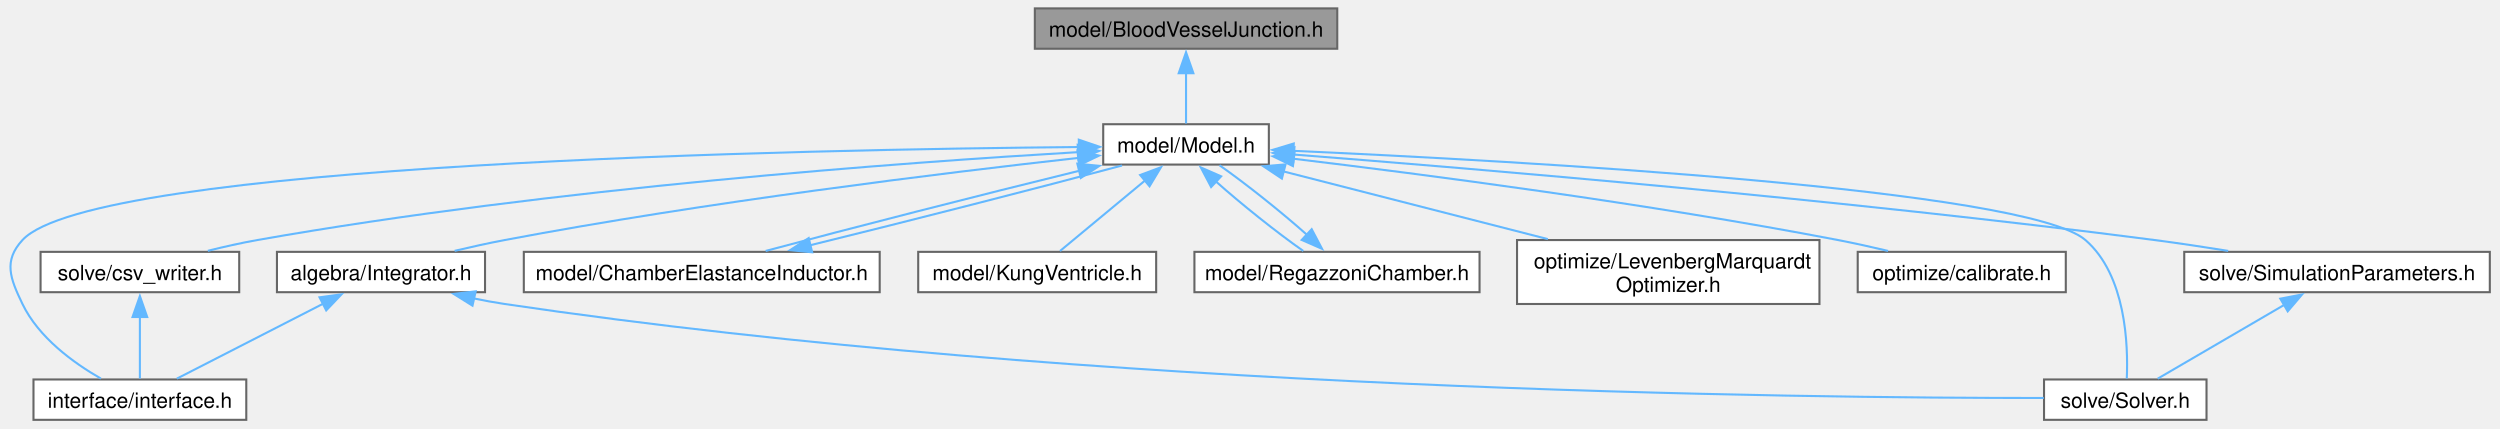
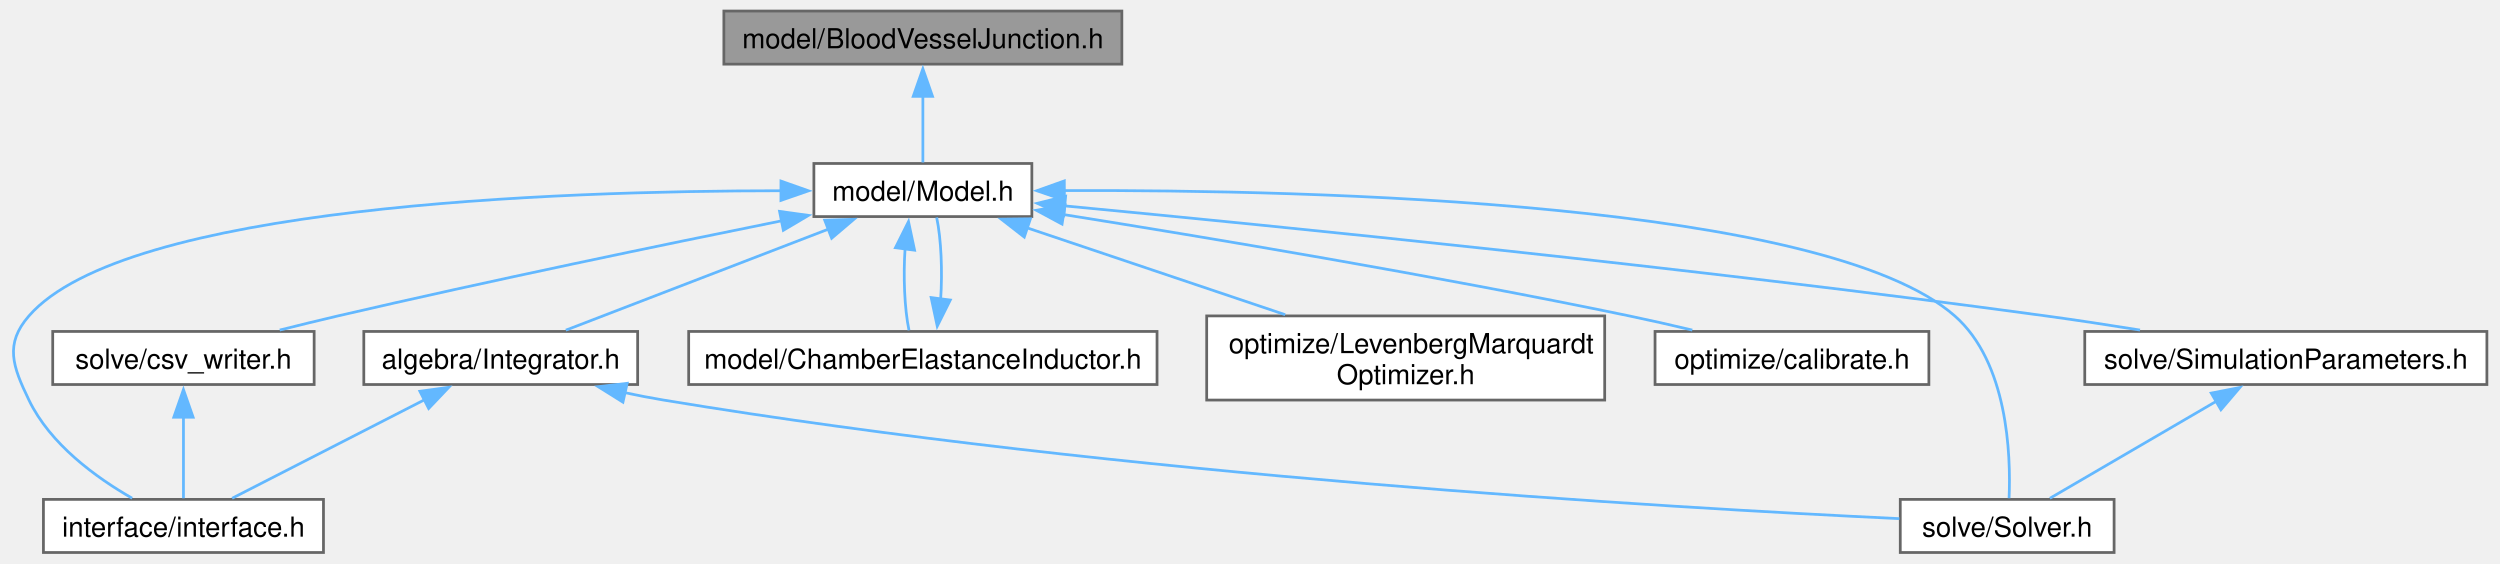
- <svg xmlns="http://www.w3.org/2000/svg" xmlns:xlink="http://www.w3.org/1999/xlink" width="1191pt" height="204pt" viewBox="0.00 0.00 1190.74 204.25">
+ <svg xmlns="http://www.w3.org/2000/svg" xmlns:xlink="http://www.w3.org/1999/xlink" width="905pt" height="204pt" viewBox="0.00 0.00 904.61 204.25">
  <g id="graph0" class="graph" transform="scale(1 1) rotate(0) translate(4 200.25)">
    <g id="Node000001" class="node">
      <g id="a_Node000001">
        <a xlink:title="model::BloodVesselJunction source file">
-           <polygon fill="#999999" stroke="#666666" points="632.99,-196.25 488.74,-196.25 488.74,-177 632.99,-177 632.99,-196.25" />
-           <text text-anchor="middle" x="560.86" y="-182.75" font-family="Helvetica,sans-Serif" font-size="10.00">model/BloodVesselJunction.h</text>
+           <polygon fill="#999999" stroke="#666666" points="401.86,-196.25 257.61,-196.25 257.61,-177 401.86,-177 401.86,-196.25" />
+           <text text-anchor="middle" x="329.74" y="-182.75" font-family="Helvetica,sans-Serif" font-size="10.00">model/BloodVesselJunction.h</text>
        </a>
      </g>
    </g>
    <g id="Node000002" class="node">
      <g id="a_Node000002">
        <a xlink:href="_model_8h.html" target="_top" xlink:title="model::Model source file">
-           <polygon fill="white" stroke="#666666" points="600.36,-141 521.36,-141 521.36,-121.75 600.36,-121.75 600.36,-141" />
-           <text text-anchor="middle" x="560.86" y="-127.5" font-family="Helvetica,sans-Serif" font-size="10.00">model/Model.h</text>
+           <polygon fill="white" stroke="#666666" points="369.24,-141 290.24,-141 290.24,-121.75 369.24,-121.75 369.24,-141" />
+           <text text-anchor="middle" x="329.74" y="-127.5" font-family="Helvetica,sans-Serif" font-size="10.00">model/Model.h</text>
        </a>
      </g>
    </g>
    <g id="edge1_Node000001_Node000002" class="edge">
      <g id="a_edge1_Node000001_Node000002">
        <a xlink:title=" ">
-           <path fill="none" stroke="#63b8ff" d="M560.86,-165.38C560.86,-157.09 560.86,-147.92 560.86,-141.36" />
-           <polygon fill="#63b8ff" stroke="#63b8ff" points="557.36,-165.32 560.86,-175.32 564.36,-165.32 557.36,-165.32" />
+           <path fill="none" stroke="#63b8ff" d="M329.74,-165.38C329.74,-157.09 329.74,-147.92 329.74,-141.36" />
+           <polygon fill="#63b8ff" stroke="#63b8ff" points="326.24,-165.32 329.74,-175.32 333.24,-165.32 326.24,-165.32" />
        </a>
      </g>
    </g>
    <g id="Node000003" class="node">
      <g id="a_Node000003">
        <a xlink:href="_integrator_8h.html" target="_top" xlink:title="Integrator source file.">
-           <polygon fill="white" stroke="#666666" points="226.49,-80.12 127.24,-80.12 127.24,-60.88 226.49,-60.88 226.49,-80.12" />
-           <text text-anchor="middle" x="176.86" y="-66.62" font-family="Helvetica,sans-Serif" font-size="10.00">algebra/Integrator.h</text>
+           <polygon fill="white" stroke="#666666" points="226.36,-80.12 127.11,-80.12 127.11,-60.88 226.36,-60.88 226.36,-80.12" />
+           <text text-anchor="middle" x="176.74" y="-66.62" font-family="Helvetica,sans-Serif" font-size="10.00">algebra/Integrator.h</text>
        </a>
      </g>
    </g>
    <g id="edge2_Node000002_Node000003" class="edge">
      <g id="a_edge2_Node000002_Node000003">
        <a xlink:title=" ">
-           <path fill="none" stroke="#63b8ff" d="M509.46,-124.93C445.17,-117.76 331.88,-103.89 235.86,-85.75 228.09,-84.28 219.82,-82.45 211.99,-80.6" />
-           <polygon fill="#63b8ff" stroke="#63b8ff" points="509.05,-128.41 519.37,-126.03 509.82,-121.45 509.05,-128.41" />
+           <path fill="none" stroke="#63b8ff" d="M295.7,-117.28C266.72,-106.13 225.84,-90.4 200.33,-80.58" />
+           <polygon fill="#63b8ff" stroke="#63b8ff" points="294.16,-120.44 304.75,-120.76 296.68,-113.9 294.16,-120.44" />
        </a>
      </g>
    </g>
    <g id="Node000004" class="node">
      <g id="a_Node000004">
        <a xlink:href="interface_8h.html" target="_top" xlink:title="svZeroDSolver callable interface.">
-           <polygon fill="white" stroke="#666666" points="112.61,-19.25 11.11,-19.25 11.11,0 112.61,0 112.61,-19.25" />
-           <text text-anchor="middle" x="61.86" y="-5.75" font-family="Helvetica,sans-Serif" font-size="10.00">interface/interface.h</text>
+           <polygon fill="white" stroke="#666666" points="112.49,-19.25 10.99,-19.25 10.99,0 112.49,0 112.49,-19.25" />
+           <text text-anchor="middle" x="61.74" y="-5.75" font-family="Helvetica,sans-Serif" font-size="10.00">interface/interface.h</text>
        </a>
      </g>
    </g>
    <g id="edge5_Node000002_Node000004" class="edge">
      <g id="a_edge5_Node000002_Node000004">
        <a xlink:title=" ">
-           <path fill="none" stroke="#63b8ff" d="M510,-130.12C379.33,-128.95 39.67,-122.38 5.86,-85.75 -3.33,-75.79 -0.02,-67.46 5.86,-55.25 13.58,-39.23 30.15,-27.19 43.27,-19.67" />
-           <polygon fill="#63b8ff" stroke="#63b8ff" points="509.71,-133.62 519.74,-130.2 509.76,-126.62 509.71,-133.62" />
+           <path fill="none" stroke="#63b8ff" d="M278.47,-131.12C196.23,-131.09 40.49,-125.62 5.74,-85.75 -3.17,-75.53 -0.15,-67.46 5.74,-55.25 13.45,-39.23 30.02,-27.19 43.15,-19.67" />
+           <polygon fill="#63b8ff" stroke="#63b8ff" points="278.31,-134.62 288.3,-131.09 278.29,-127.62 278.31,-134.62" />
        </a>
      </g>
    </g>
    <g id="Node000005" class="node">
      <g id="a_Node000005">
        <a xlink:href="_solver_8h.html" target="_top" xlink:title="Solver source file.">
-           <polygon fill="white" stroke="#666666" points="1047.61,-19.25 970.11,-19.25 970.11,0 1047.61,0 1047.61,-19.25" />
-           <text text-anchor="middle" x="1008.86" y="-5.75" font-family="Helvetica,sans-Serif" font-size="10.00">solve/Solver.h</text>
+           <polygon fill="white" stroke="#666666" points="761.49,-19.25 683.99,-19.25 683.99,0 761.49,0 761.49,-19.25" />
+           <text text-anchor="middle" x="722.74" y="-5.75" font-family="Helvetica,sans-Serif" font-size="10.00">solve/Solver.h</text>
        </a>
      </g>
    </g>
-     <g id="edge15_Node000002_Node000005" class="edge">
-       <g id="a_edge15_Node000002_Node000005">
+     <g id="edge12_Node000002_Node000005" class="edge">
+       <g id="a_edge12_Node000002_Node000005">
        <a xlink:title=" ">
-           <path fill="none" stroke="#63b8ff" d="M611.79,-128.31C719.27,-123.51 961.76,-110.07 989.86,-85.75 1009.19,-69.02 1010.29,-35.74 1009.58,-19.7" />
-           <polygon fill="#63b8ff" stroke="#63b8ff" points="611.94,-124.8 602.1,-128.74 612.25,-131.8 611.94,-124.8" />
+           <path fill="none" stroke="#63b8ff" d="M380.92,-131.18C471.95,-131.52 656.85,-126.95 703.74,-85.75 722.94,-68.88 724.1,-35.67 723.43,-19.67" />
+           <polygon fill="#63b8ff" stroke="#63b8ff" points="381.04,-127.68 371.02,-131.12 381,-134.68 381.04,-127.68" />
        </a>
      </g>
    </g>
    <g id="Node000006" class="node">
      <g id="a_Node000006">
        <a xlink:href="_chamber_elastance_inductor_8h.html" target="_top" xlink:title="model::ChamberElastanceInductor source file">
-           <polygon fill="white" stroke="#666666" points="414.74,-80.12 244.99,-80.12 244.99,-60.88 414.74,-60.88 414.74,-80.12" />
-           <text text-anchor="middle" x="329.86" y="-66.62" font-family="Helvetica,sans-Serif" font-size="10.00">model/ChamberElastanceInductor.h</text>
+           <polygon fill="white" stroke="#666666" points="414.61,-80.12 244.86,-80.12 244.86,-60.88 414.61,-60.88 414.61,-80.12" />
+           <text text-anchor="middle" x="329.74" y="-66.62" font-family="Helvetica,sans-Serif" font-size="10.00">model/ChamberElastanceInductor.h</text>
        </a>
      </g>
    </g>
    <g id="edge6_Node000002_Node000006" class="edge">
      <g id="a_edge6_Node000002_Node000006">
        <a xlink:title=" ">
-           <path fill="none" stroke="#63b8ff" d="M510.13,-118.84C464.31,-107.63 398.54,-90.83 360.33,-80.55" />
-           <polygon fill="#63b8ff" stroke="#63b8ff" points="509.02,-122.18 519.56,-121.14 510.67,-115.37 509.02,-122.18" />
+           <path fill="none" stroke="#63b8ff" d="M323.3,-110.28C322.6,-100.17 323.07,-88.42 324.71,-80.53" />
+           <polygon fill="#63b8ff" stroke="#63b8ff" points="319.79,-110.46 324.53,-119.93 326.73,-109.57 319.79,-110.46" />
        </a>
      </g>
    </g>
    <g id="Node000007" class="node">
      <g id="a_Node000007">
-         <a xlink:href="_kung_ventricle_8h.html" target="_top" xlink:title="model::KungVentricle source file">
-           <polygon fill="white" stroke="#666666" points="546.61,-80.12 433.11,-80.12 433.11,-60.88 546.61,-60.88 546.61,-80.12" />
-           <text text-anchor="middle" x="489.86" y="-66.62" font-family="Helvetica,sans-Serif" font-size="10.00">model/KungVentricle.h</text>
+         <a xlink:href="_levenberg_marquardt_optimizer_8h.html" target="_top" xlink:title="opt::LevenbergMarquardtOptimizer source file">
+           <polygon fill="white" stroke="#666666" points="576.86,-85.75 432.61,-85.75 432.61,-55.25 576.86,-55.25 576.86,-85.75" />
+           <text text-anchor="start" x="440.61" y="-72.25" font-family="Helvetica,sans-Serif" font-size="10.00">optimize/LevenbergMarquardt</text>
+           <text text-anchor="middle" x="504.74" y="-61" font-family="Helvetica,sans-Serif" font-size="10.00">Optimizer.h</text>
        </a>
      </g>
    </g>
    <g id="edge8_Node000002_Node000007" class="edge">
      <g id="a_edge8_Node000002_Node000007">
        <a xlink:title=" ">
-           <path fill="none" stroke="#63b8ff" d="M541.34,-114.19C528.26,-103.34 511.52,-89.46 500.75,-80.53" />
-           <polygon fill="#63b8ff" stroke="#63b8ff" points="538.98,-116.78 548.91,-120.47 543.45,-111.39 538.98,-116.78" />
+           <path fill="none" stroke="#63b8ff" d="M367.45,-117.69C394.95,-108.44 432.27,-95.88 461.06,-86.19" />
+           <polygon fill="#63b8ff" stroke="#63b8ff" points="366.49,-114.32 358.13,-120.82 368.72,-120.95 366.49,-114.32" />
        </a>
      </g>
    </g>
    <g id="Node000008" class="node">
      <g id="a_Node000008">
-         <a xlink:href="_regazzoni_chamber_8h.html" target="_top" xlink:title="model::RegazzoniChamber source file">
-           <polygon fill="white" stroke="#666666" points="700.86,-80.12 564.86,-80.12 564.86,-60.88 700.86,-60.88 700.86,-80.12" />
-           <text text-anchor="middle" x="632.86" y="-66.62" font-family="Helvetica,sans-Serif" font-size="10.00">model/RegazzoniChamber.h</text>
+         <a xlink:href="calibrate_8h.html" target="_top" xlink:title="opt::calibrate source file">
+           <polygon fill="white" stroke="#666666" points="694.36,-80.12 595.11,-80.12 595.11,-60.88 694.36,-60.88 694.36,-80.12" />
+           <text text-anchor="middle" x="644.74" y="-66.62" font-family="Helvetica,sans-Serif" font-size="10.00">optimize/calibrate.h</text>
        </a>
      </g>
    </g>
    <g id="edge9_Node000002_Node000008" class="edge">
      <g id="a_edge9_Node000002_Node000008">
        <a xlink:title=" ">
-           <path fill="none" stroke="#63b8ff" d="M574.91,-113.87C587.02,-103.07 604.14,-89.37 616.8,-80.53" />
-           <polygon fill="#63b8ff" stroke="#63b8ff" points="572.83,-111.03 567.89,-120.4 577.6,-116.15 572.83,-111.03" />
+           <path fill="none" stroke="#63b8ff" d="M380.56,-122.51C432.35,-114.25 514.9,-100.46 585.74,-85.75 593.16,-84.21 601.08,-82.4 608.62,-80.61" />
+           <polygon fill="#63b8ff" stroke="#63b8ff" points="380.18,-119.02 370.85,-124.04 381.28,-125.94 380.18,-119.02" />
        </a>
      </g>
    </g>
    <g id="Node000009" class="node">
      <g id="a_Node000009">
-         <a xlink:href="_levenberg_marquardt_optimizer_8h.html" target="_top" xlink:title="opt::LevenbergMarquardtOptimizer source file">
-           <polygon fill="white" stroke="#666666" points="862.99,-85.75 718.74,-85.75 718.74,-55.25 862.99,-55.25 862.99,-85.75" />
-           <text text-anchor="start" x="726.74" y="-72.25" font-family="Helvetica,sans-Serif" font-size="10.00">optimize/LevenbergMarquardt</text>
-           <text text-anchor="middle" x="790.86" y="-61" font-family="Helvetica,sans-Serif" font-size="10.00">Optimizer.h</text>
+         <a xlink:href="_simulation_parameters_8h.html" target="_top" xlink:title="Source file to read simulation configuration.">
+           <polygon fill="white" stroke="#666666" points="896.61,-80.12 750.86,-80.12 750.86,-60.88 896.61,-60.88 896.61,-80.12" />
+           <text text-anchor="middle" x="823.74" y="-66.62" font-family="Helvetica,sans-Serif" font-size="10.00">solve/SimulationParameters.h</text>
        </a>
      </g>
    </g>
-     <g id="edge11_Node000002_Node000009" class="edge">
-       <g id="a_edge11_Node000002_Node000009">
+     <g id="edge10_Node000002_Node000009" class="edge">
+       <g id="a_edge10_Node000002_Node000009">
        <a xlink:title=" ">
-           <path fill="none" stroke="#63b8ff" d="M607.1,-118.54C643.5,-109.22 694.44,-96.18 733.45,-86.19" />
-           <polygon fill="#63b8ff" stroke="#63b8ff" points="606.58,-115.06 597.76,-120.93 608.32,-121.84 606.58,-115.06" />
+           <path fill="none" stroke="#63b8ff" d="M380.99,-125.64C458.26,-118.3 609.12,-103.18 736.74,-85.75 747.81,-84.24 759.64,-82.43 770.89,-80.62" />
+           <polygon fill="#63b8ff" stroke="#63b8ff" points="380.82,-122.14 371.19,-126.56 381.48,-129.11 380.82,-122.14" />
        </a>
      </g>
    </g>
    <g id="Node000010" class="node">
      <g id="a_Node000010">
-         <a xlink:href="calibrate_8h.html" target="_top" xlink:title="opt::calibrate source file">
-           <polygon fill="white" stroke="#666666" points="980.49,-80.12 881.24,-80.12 881.24,-60.88 980.49,-60.88 980.49,-80.12" />
-           <text text-anchor="middle" x="930.86" y="-66.62" font-family="Helvetica,sans-Serif" font-size="10.00">optimize/calibrate.h</text>
+         <a xlink:href="csv__writer_8h.html" target="_top" xlink:title="csv_writer source file">
+           <polygon fill="white" stroke="#666666" points="109.11,-80.12 14.36,-80.12 14.36,-60.88 109.11,-60.88 109.11,-80.12" />
+           <text text-anchor="middle" x="61.74" y="-66.62" font-family="Helvetica,sans-Serif" font-size="10.00">solve/csv_writer.h</text>
        </a>
      </g>
    </g>
-     <g id="edge12_Node000002_Node000010" class="edge">
-       <g id="a_edge12_Node000002_Node000010">
+     <g id="edge13_Node000002_Node000010" class="edge">
+       <g id="a_edge13_Node000002_Node000010">
        <a xlink:title=" ">
-           <path fill="none" stroke="#63b8ff" d="M612.21,-124.52C674.07,-117.11 781.03,-103.2 871.86,-85.75 879.62,-84.26 887.9,-82.42 895.73,-80.56" />
-           <polygon fill="#63b8ff" stroke="#63b8ff" points="611.85,-121.03 602.33,-125.69 612.67,-127.99 611.85,-121.03" />
-         </a>
-       </g>
-     </g>
-     <g id="Node000011" class="node">
-       <g id="a_Node000011">
-         <a xlink:href="_simulation_parameters_8h.html" target="_top" xlink:title="Source file to read simulation configuration.">
-           <polygon fill="white" stroke="#666666" points="1182.74,-80.12 1036.99,-80.12 1036.99,-60.88 1182.74,-60.88 1182.74,-80.12" />
-           <text text-anchor="middle" x="1109.86" y="-66.62" font-family="Helvetica,sans-Serif" font-size="10.00">solve/SimulationParameters.h</text>
-         </a>
-       </g>
-     </g>
-     <g id="edge13_Node000002_Node000011" class="edge">
-       <g id="a_edge13_Node000002_Node000011">
-         <a xlink:title=" ">
-           <path fill="none" stroke="#63b8ff" d="M612.26,-126.53C697.69,-119.88 874.23,-105.08 1022.86,-85.75 1034.24,-84.27 1046.42,-82.43 1057.96,-80.58" />
-           <polygon fill="#63b8ff" stroke="#63b8ff" points="612.03,-123.03 602.33,-127.29 612.57,-130.01 612.03,-123.03" />
-         </a>
-       </g>
-     </g>
-     <g id="Node000012" class="node">
-       <g id="a_Node000012">
-         <a xlink:href="csv__writer_8h.html" target="_top" xlink:title="csv_writer source file">
-           <polygon fill="white" stroke="#666666" points="109.24,-80.12 14.49,-80.12 14.49,-60.88 109.24,-60.88 109.24,-80.12" />
-           <text text-anchor="middle" x="61.86" y="-66.62" font-family="Helvetica,sans-Serif" font-size="10.00">solve/csv_writer.h</text>
-         </a>
-       </g>
-     </g>
-     <g id="edge16_Node000002_Node000012" class="edge">
-       <g id="a_edge16_Node000002_Node000012">
-         <a xlink:title=" ">
-           <path fill="none" stroke="#63b8ff" d="M509.52,-127.69C426.63,-122.8 258.39,-110.57 117.86,-85.75 110.15,-84.39 101.95,-82.53 94.26,-80.61" />
-           <polygon fill="#63b8ff" stroke="#63b8ff" points="509.18,-131.18 519.37,-128.26 509.58,-124.19 509.18,-131.18" />
+           <path fill="none" stroke="#63b8ff" d="M278.74,-120.26C235.72,-111.58 172.55,-98.49 117.74,-85.75 110.9,-84.16 103.61,-82.37 96.63,-80.62" />
+           <polygon fill="#63b8ff" stroke="#63b8ff" points="277.79,-123.64 288.29,-122.18 279.17,-116.78 277.79,-123.64" />
        </a>
      </g>
    </g>
    <g id="edge3_Node000003_Node000004" class="edge">
      <g id="a_edge3_Node000003_Node000004">
        <a xlink:title=" ">
-           <path fill="none" stroke="#63b8ff" d="M149.17,-55.33C127.51,-44.24 98.05,-29.15 79.49,-19.65" />
-           <polygon fill="#63b8ff" stroke="#63b8ff" points="147.55,-58.43 158.05,-59.87 150.74,-52.2 147.55,-58.43" />
+           <path fill="none" stroke="#63b8ff" d="M149.05,-55.33C127.39,-44.24 97.92,-29.15 79.37,-19.65" />
+           <polygon fill="#63b8ff" stroke="#63b8ff" points="147.43,-58.43 157.92,-59.87 150.62,-52.2 147.43,-58.43" />
        </a>
      </g>
    </g>
    <g id="edge4_Node000003_Node000005" class="edge">
      <g id="a_edge4_Node000003_Node000005">
        <a xlink:title=" ">
-           <path fill="none" stroke="#63b8ff" d="M220.88,-57.96C225.91,-56.91 230.98,-55.97 235.86,-55.25 515.09,-13.81 856.37,-10.33 970,-10.42" />
-           <polygon fill="#63b8ff" stroke="#63b8ff" points="220.51,-54.45 211.52,-60.05 222.04,-61.28 220.51,-54.45" />
+           <path fill="none" stroke="#63b8ff" d="M221.55,-57.96C226.32,-56.94 231.12,-56.02 235.74,-55.25 400.95,-27.88 600.69,-16.19 683.67,-12.27" />
+           <polygon fill="#63b8ff" stroke="#63b8ff" points="221.03,-54.49 212.05,-60.1 222.57,-61.32 221.03,-54.49" />
        </a>
      </g>
    </g>
    <g id="edge7_Node000006_Node000002" class="edge">
      <g id="a_edge7_Node000006_Node000002">
        <a xlink:title=" ">
-           <path fill="none" stroke="#63b8ff" d="M381.71,-83.31C427.44,-94.51 492.4,-111.11 530.31,-121.3" />
-           <polygon fill="#63b8ff" stroke="#63b8ff" points="382.54,-79.91 372,-80.94 380.88,-86.71 382.54,-79.91" />
+           <path fill="none" stroke="#63b8ff" d="M336.18,-91.7C336.87,-101.82 336.39,-113.57 334.74,-121.43" />
+           <polygon fill="#63b8ff" stroke="#63b8ff" points="339.68,-91.51 334.95,-82.03 332.74,-92.39 339.68,-91.51" />
        </a>
      </g>
    </g>
-     <g id="edge10_Node000008_Node000002" class="edge">
-       <g id="a_edge10_Node000008_Node000002">
+     <g id="edge11_Node000009_Node000005" class="edge">
+       <g id="a_edge11_Node000009_Node000005">
        <a xlink:title=" ">
-           <path fill="none" stroke="#63b8ff" d="M618.69,-88.11C606.55,-98.93 589.43,-112.62 576.81,-121.43" />
-           <polygon fill="#63b8ff" stroke="#63b8ff" points="620.8,-90.93 625.74,-81.56 616.03,-85.8 620.8,-90.93" />
+           <path fill="none" stroke="#63b8ff" d="M798.63,-54.87C779.69,-43.82 754.29,-29.02 738.22,-19.65" />
+           <polygon fill="#63b8ff" stroke="#63b8ff" points="796.69,-57.78 807.09,-59.8 800.21,-51.74 796.69,-57.78" />
        </a>
      </g>
    </g>
-     <g id="edge14_Node000011_Node000005" class="edge">
-       <g id="a_edge14_Node000011_Node000005">
+     <g id="edge14_Node000010_Node000004" class="edge">
+       <g id="a_edge14_Node000010_Node000004">
        <a xlink:title=" ">
-           <path fill="none" stroke="#63b8ff" d="M1084.76,-54.87C1065.81,-43.82 1040.42,-29.02 1024.34,-19.65" />
-           <polygon fill="#63b8ff" stroke="#63b8ff" points="1082.81,-57.78 1093.21,-59.8 1086.34,-51.74 1082.81,-57.78" />
-         </a>
-       </g>
-     </g>
-     <g id="edge17_Node000012_Node000004" class="edge">
-       <g id="a_edge17_Node000012_Node000004">
-         <a xlink:title=" ">
-           <path fill="none" stroke="#63b8ff" d="M61.86,-49.07C61.86,-39.04 61.86,-27.46 61.86,-19.65" />
-           <polygon fill="#63b8ff" stroke="#63b8ff" points="58.36,-49.04 61.86,-59.04 65.36,-49.04 58.36,-49.04" />
+           <path fill="none" stroke="#63b8ff" d="M61.74,-49.07C61.74,-39.04 61.74,-27.46 61.74,-19.65" />
+           <polygon fill="#63b8ff" stroke="#63b8ff" points="58.24,-49.04 61.74,-59.04 65.24,-49.04 58.24,-49.04" />
        </a>
      </g>
    </g>
  </g>
</svg>
